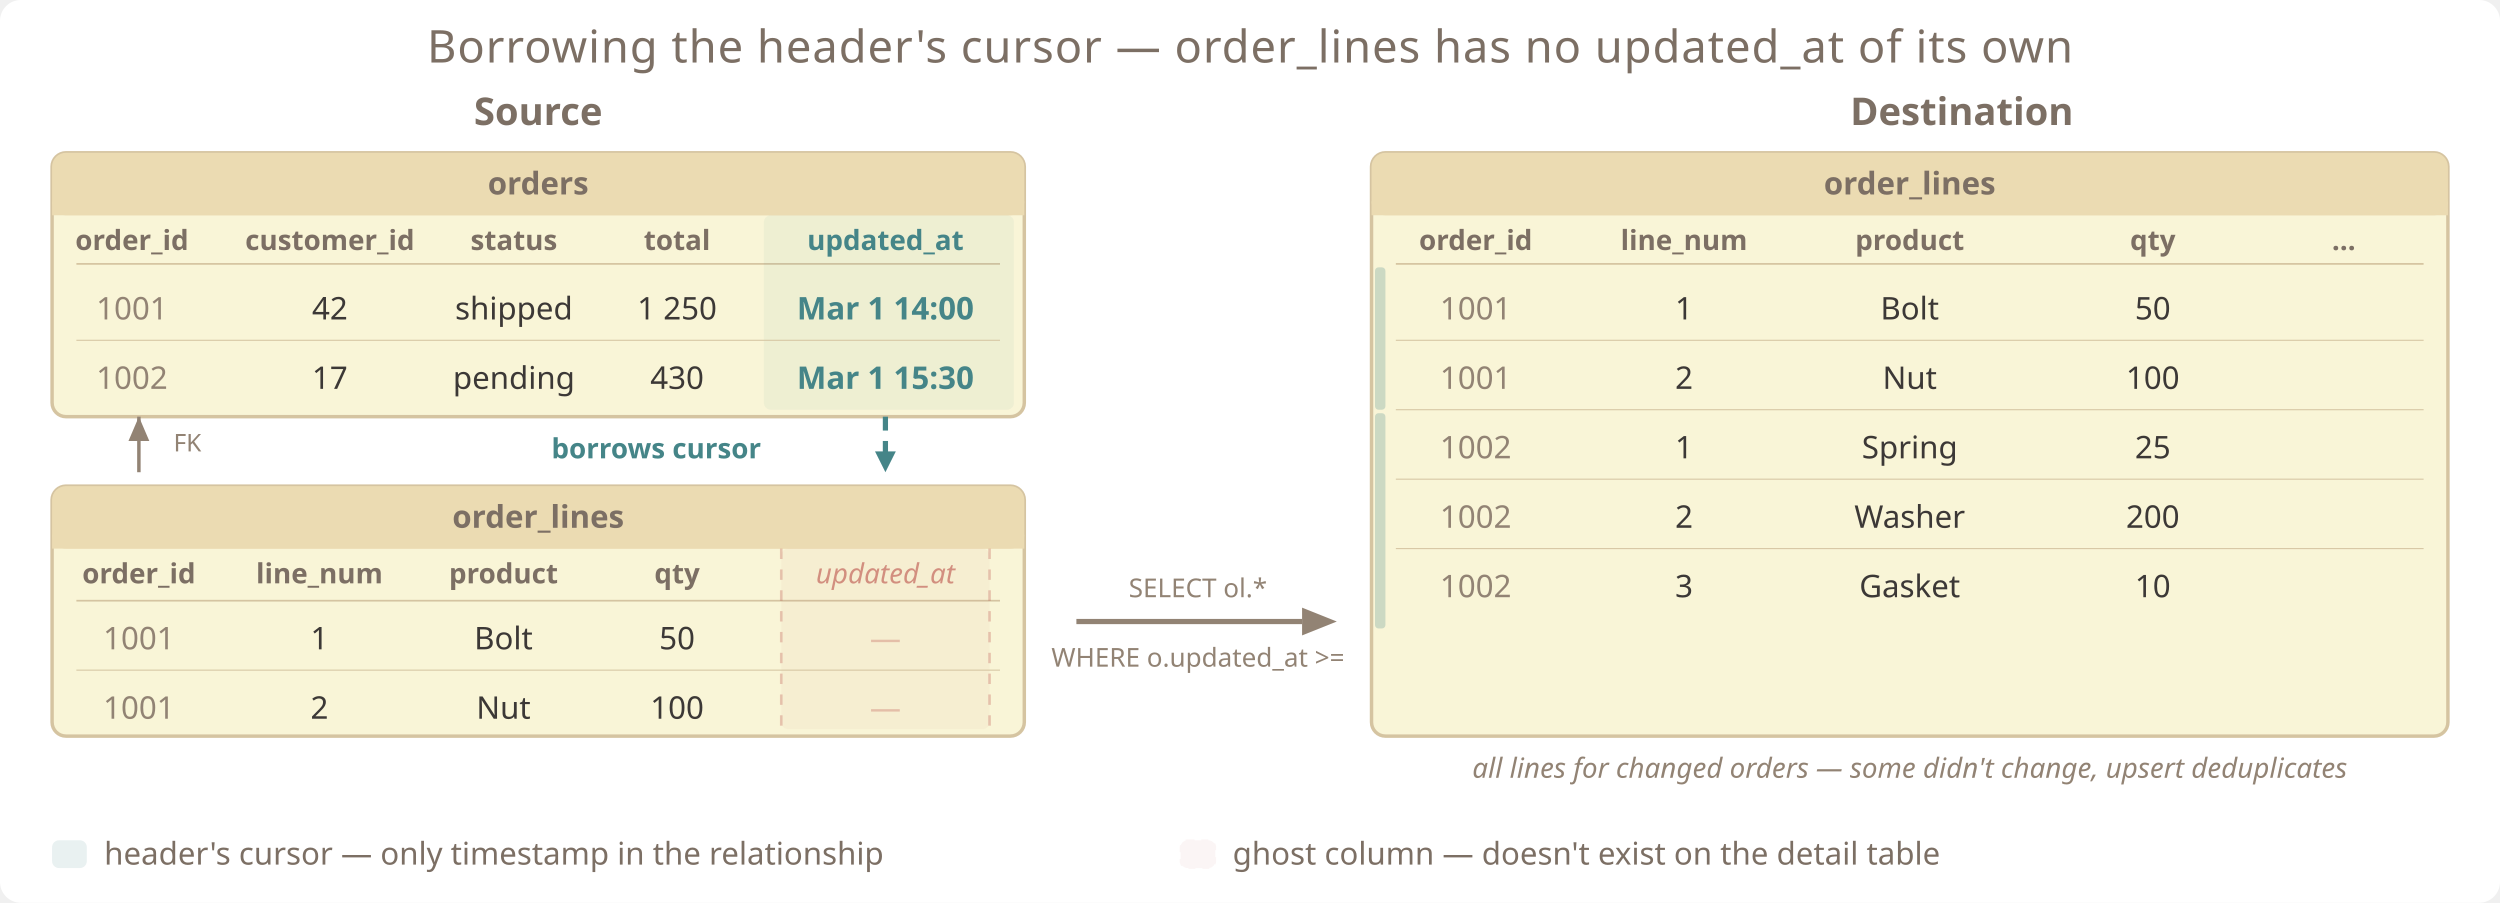
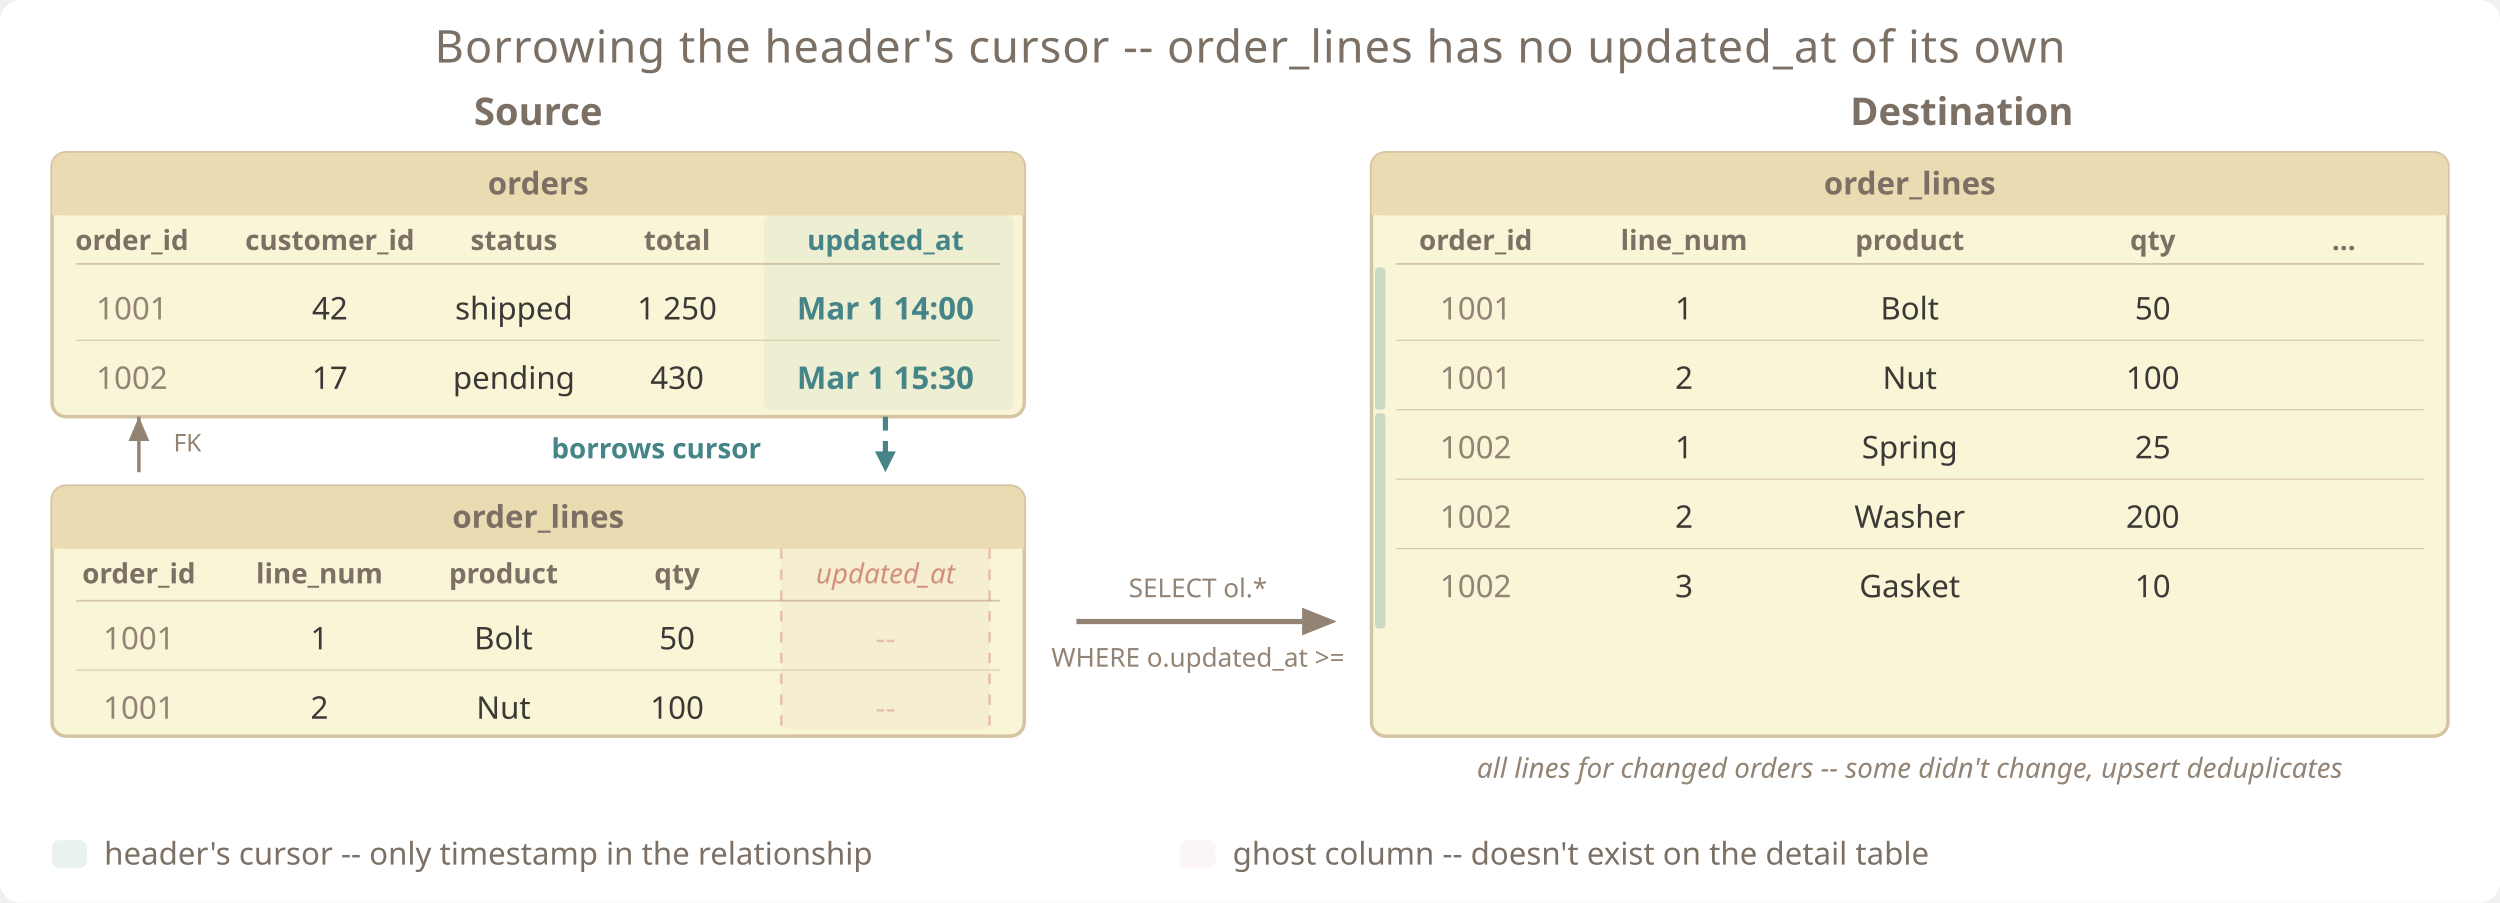
<svg xmlns="http://www.w3.org/2000/svg" width="720" height="260" viewBox="0 0 720 260">
  <rect x="0" y="0" width="720" height="260" fill="#ffffff" rx="6" />
-   <text x="360" y="18" text-anchor="middle" fill="#7c6f64" font-family="'Segoe UI', system-ui, sans-serif" font-size="13" letter-spacing="0.3">Borrowing the header's cursor — order_lines has no updated_at of its own</text>
+   <text x="360" y="18" text-anchor="middle" fill="#7c6f64" font-family="'Segoe UI', system-ui, sans-serif" font-size="13" letter-spacing="0.3">Borrowing the header's cursor -- order_lines has no updated_at of its own</text>
  <text x="155" y="36" text-anchor="middle" fill="#7c6f64" font-family="'Segoe UI', system-ui, sans-serif" font-size="11" font-weight="600">Source</text>
  <text x="565" y="36" text-anchor="middle" fill="#7c6f64" font-family="'Segoe UI', system-ui, sans-serif" font-size="11" font-weight="600">Destination</text>
  <rect x="15" y="44" width="280" height="76" fill="#f9f5d7" stroke="#d5c4a1" stroke-width="1" rx="4" />
  <rect x="15" y="44" width="280" height="18" fill="#ebdbb2" rx="4" />
  <rect x="15" y="58" width="280" height="4" fill="#ebdbb2" />
  <text x="155" y="56" text-anchor="middle" fill="#7c6f64" font-family="'Segoe UI', system-ui, sans-serif" font-size="9" font-weight="600">orders</text>
  <text x="38" y="72" text-anchor="middle" fill="#7c6f64" font-family="'Segoe UI', system-ui, sans-serif" font-size="8" font-weight="600">order_id</text>
  <text x="95" y="72" text-anchor="middle" fill="#7c6f64" font-family="'Segoe UI', system-ui, sans-serif" font-size="8" font-weight="600">customer_id</text>
  <text x="148" y="72" text-anchor="middle" fill="#7c6f64" font-family="'Segoe UI', system-ui, sans-serif" font-size="8" font-weight="600">status</text>
  <text x="195" y="72" text-anchor="middle" fill="#7c6f64" font-family="'Segoe UI', system-ui, sans-serif" font-size="8" font-weight="600">total</text>
  <text x="255" y="72" text-anchor="middle" fill="#458588" font-family="'Segoe UI', system-ui, sans-serif" font-size="8" font-weight="600">updated_at</text>
  <line x1="22" y1="76" x2="288" y2="76" stroke="#d5c4a1" stroke-width="0.5" />
  <rect x="220" y="62" width="72" height="56" fill="#458588" opacity="0.06" rx="2" />
  <text x="38" y="92" text-anchor="middle" fill="#928374" font-family="'Segoe UI', system-ui, sans-serif" font-size="9">1001</text>
  <text x="95" y="92" text-anchor="middle" fill="#3c3836" font-family="'Segoe UI', system-ui, sans-serif" font-size="9">42</text>
  <text x="148" y="92" text-anchor="middle" fill="#3c3836" font-family="'Segoe UI', system-ui, sans-serif" font-size="9">shipped</text>
  <text x="195" y="92" text-anchor="middle" fill="#3c3836" font-family="'Segoe UI', system-ui, sans-serif" font-size="9">1 250</text>
  <text x="255" y="92" text-anchor="middle" fill="#458588" font-family="'Segoe UI', system-ui, sans-serif" font-size="9" font-weight="600">Mar 1 14:00</text>
  <line x1="22" y1="98" x2="288" y2="98" stroke="#d5c4a1" stroke-width="0.3" />
  <text x="38" y="112" text-anchor="middle" fill="#928374" font-family="'Segoe UI', system-ui, sans-serif" font-size="9">1002</text>
  <text x="95" y="112" text-anchor="middle" fill="#3c3836" font-family="'Segoe UI', system-ui, sans-serif" font-size="9">17</text>
  <text x="148" y="112" text-anchor="middle" fill="#3c3836" font-family="'Segoe UI', system-ui, sans-serif" font-size="9">pending</text>
  <text x="195" y="112" text-anchor="middle" fill="#3c3836" font-family="'Segoe UI', system-ui, sans-serif" font-size="9">430</text>
  <text x="255" y="112" text-anchor="middle" fill="#458588" font-family="'Segoe UI', system-ui, sans-serif" font-size="9" font-weight="600">Mar 1 15:30</text>
  <line x1="255" y1="120" x2="255" y2="132" stroke="#458588" stroke-width="1.5" stroke-dasharray="4,3" />
  <polygon points="252,130 255,136 258,130" fill="#458588" />
  <rect x="155" y="123" width="68" height="12" fill="#ffffff" rx="2" />
  <text x="189" y="132" text-anchor="middle" fill="#458588" font-family="'Segoe UI', system-ui, sans-serif" font-size="8" font-weight="600">borrows cursor</text>
  <line x1="40" y1="120" x2="40" y2="136" stroke="#928374" stroke-width="1" />
  <polygon points="37,127 40,120 43,127" fill="#928374" />
  <text x="50" y="130" fill="#928374" font-family="'Segoe UI', system-ui, sans-serif" font-size="7">FK</text>
  <rect x="15" y="140" width="280" height="72" fill="#f9f5d7" stroke="#d5c4a1" stroke-width="1" rx="4" />
  <rect x="15" y="140" width="280" height="18" fill="#ebdbb2" rx="4" />
  <rect x="15" y="154" width="280" height="4" fill="#ebdbb2" />
  <text x="155" y="152" text-anchor="middle" fill="#7c6f64" font-family="'Segoe UI', system-ui, sans-serif" font-size="9" font-weight="600">order_lines</text>
  <text x="40" y="168" text-anchor="middle" fill="#7c6f64" font-family="'Segoe UI', system-ui, sans-serif" font-size="8" font-weight="600">order_id</text>
  <text x="92" y="168" text-anchor="middle" fill="#7c6f64" font-family="'Segoe UI', system-ui, sans-serif" font-size="8" font-weight="600">line_num</text>
  <text x="145" y="168" text-anchor="middle" fill="#7c6f64" font-family="'Segoe UI', system-ui, sans-serif" font-size="8" font-weight="600">product</text>
  <text x="195" y="168" text-anchor="middle" fill="#7c6f64" font-family="'Segoe UI', system-ui, sans-serif" font-size="8" font-weight="600">qty</text>
  <text x="255" y="168" text-anchor="middle" fill="#9d0006" font-family="'Segoe UI', system-ui, sans-serif" font-size="8" font-style="italic" opacity="0.4">updated_at</text>
  <line x1="22" y1="173" x2="288" y2="173" stroke="#d5c4a1" stroke-width="0.5" />
  <rect x="225" y="158" width="60" height="52" fill="#9d0006" opacity="0.03" rx="2" />
  <line x1="225" y1="158" x2="225" y2="210" stroke="#9d0006" stroke-width="0.75" stroke-dasharray="3,3" opacity="0.2" />
  <line x1="285" y1="158" x2="285" y2="210" stroke="#9d0006" stroke-width="0.75" stroke-dasharray="3,3" opacity="0.2" />
  <text x="40" y="187" text-anchor="middle" fill="#928374" font-family="'Segoe UI', system-ui, sans-serif" font-size="9">1001</text>
  <text x="92" y="187" text-anchor="middle" fill="#3c3836" font-family="'Segoe UI', system-ui, sans-serif" font-size="9">1</text>
  <text x="145" y="187" text-anchor="middle" fill="#3c3836" font-family="'Segoe UI', system-ui, sans-serif" font-size="9">Bolt</text>
  <text x="195" y="187" text-anchor="middle" fill="#3c3836" font-family="'Segoe UI', system-ui, sans-serif" font-size="9">50</text>
-   <text x="255" y="187" text-anchor="middle" fill="#9d0006" font-family="'Segoe UI', system-ui, sans-serif" font-size="9" opacity="0.2">—</text>
+   <text x="255" y="187" text-anchor="middle" fill="#9d0006" font-family="'Segoe UI', system-ui, sans-serif" font-size="9" opacity="0.2">--</text>
  <line x1="22" y1="193" x2="288" y2="193" stroke="#d5c4a1" stroke-width="0.3" />
  <text x="40" y="207" text-anchor="middle" fill="#928374" font-family="'Segoe UI', system-ui, sans-serif" font-size="9">1001</text>
  <text x="92" y="207" text-anchor="middle" fill="#3c3836" font-family="'Segoe UI', system-ui, sans-serif" font-size="9">2</text>
  <text x="145" y="207" text-anchor="middle" fill="#3c3836" font-family="'Segoe UI', system-ui, sans-serif" font-size="9">Nut</text>
  <text x="195" y="207" text-anchor="middle" fill="#3c3836" font-family="'Segoe UI', system-ui, sans-serif" font-size="9">100</text>
-   <text x="255" y="207" text-anchor="middle" fill="#9d0006" font-family="'Segoe UI', system-ui, sans-serif" font-size="9" opacity="0.2">—</text>
+   <text x="255" y="207" text-anchor="middle" fill="#9d0006" font-family="'Segoe UI', system-ui, sans-serif" font-size="9" opacity="0.2">--</text>
  <text x="345" y="172" text-anchor="middle" fill="#928374" font-family="'Segoe UI', system-ui, sans-serif" font-size="7.5">SELECT ol.*</text>
  <line x1="310" y1="179" x2="375" y2="179" stroke="#928374" stroke-width="1.5" />
  <polygon points="375,175 385,179 375,183" fill="#928374" />
  <text x="345" y="192" text-anchor="middle" fill="#928374" font-family="'Segoe UI', system-ui, sans-serif" font-size="7.5">WHERE o.updated_at &gt;=</text>
  <rect x="395" y="44" width="310" height="168" fill="#f9f5d7" stroke="#d5c4a1" stroke-width="1" rx="4" />
  <rect x="395" y="44" width="310" height="18" fill="#ebdbb2" rx="4" />
  <rect x="395" y="58" width="310" height="4" fill="#ebdbb2" />
  <text x="550" y="56" text-anchor="middle" fill="#7c6f64" font-family="'Segoe UI', system-ui, sans-serif" font-size="9" font-weight="600">order_lines</text>
  <text x="425" y="72" text-anchor="middle" fill="#7c6f64" font-family="'Segoe UI', system-ui, sans-serif" font-size="8" font-weight="600">order_id</text>
  <text x="485" y="72" text-anchor="middle" fill="#7c6f64" font-family="'Segoe UI', system-ui, sans-serif" font-size="8" font-weight="600">line_num</text>
  <text x="550" y="72" text-anchor="middle" fill="#7c6f64" font-family="'Segoe UI', system-ui, sans-serif" font-size="8" font-weight="600">product</text>
  <text x="620" y="72" text-anchor="middle" fill="#7c6f64" font-family="'Segoe UI', system-ui, sans-serif" font-size="8" font-weight="600">qty</text>
  <text x="675" y="72" text-anchor="middle" fill="#7c6f64" font-family="'Segoe UI', system-ui, sans-serif" font-size="8" font-weight="600">…</text>
  <line x1="402" y1="76" x2="698" y2="76" stroke="#d5c4a1" stroke-width="0.5" />
  <rect x="396" y="77" width="3" height="41" fill="#458588" opacity="0.25" rx="1" />
  <text x="425" y="92" text-anchor="middle" fill="#928374" font-family="'Segoe UI', system-ui, sans-serif" font-size="9">1001</text>
  <text x="485" y="92" text-anchor="middle" fill="#3c3836" font-family="'Segoe UI', system-ui, sans-serif" font-size="9">1</text>
  <text x="550" y="92" text-anchor="middle" fill="#3c3836" font-family="'Segoe UI', system-ui, sans-serif" font-size="9">Bolt</text>
  <text x="620" y="92" text-anchor="middle" fill="#3c3836" font-family="'Segoe UI', system-ui, sans-serif" font-size="9">50</text>
  <line x1="402" y1="98" x2="698" y2="98" stroke="#d5c4a1" stroke-width="0.3" />
  <text x="425" y="112" text-anchor="middle" fill="#928374" font-family="'Segoe UI', system-ui, sans-serif" font-size="9">1001</text>
  <text x="485" y="112" text-anchor="middle" fill="#3c3836" font-family="'Segoe UI', system-ui, sans-serif" font-size="9">2</text>
  <text x="550" y="112" text-anchor="middle" fill="#3c3836" font-family="'Segoe UI', system-ui, sans-serif" font-size="9">Nut</text>
  <text x="620" y="112" text-anchor="middle" fill="#3c3836" font-family="'Segoe UI', system-ui, sans-serif" font-size="9">100</text>
  <line x1="402" y1="118" x2="698" y2="118" stroke="#d5c4a1" stroke-width="0.3" />
  <rect x="396" y="119" width="3" height="62" fill="#458588" opacity="0.25" rx="1" />
  <text x="425" y="132" text-anchor="middle" fill="#928374" font-family="'Segoe UI', system-ui, sans-serif" font-size="9">1002</text>
  <text x="485" y="132" text-anchor="middle" fill="#3c3836" font-family="'Segoe UI', system-ui, sans-serif" font-size="9">1</text>
  <text x="550" y="132" text-anchor="middle" fill="#3c3836" font-family="'Segoe UI', system-ui, sans-serif" font-size="9">Spring</text>
  <text x="620" y="132" text-anchor="middle" fill="#3c3836" font-family="'Segoe UI', system-ui, sans-serif" font-size="9">25</text>
  <line x1="402" y1="138" x2="698" y2="138" stroke="#d5c4a1" stroke-width="0.3" />
  <text x="425" y="152" text-anchor="middle" fill="#928374" font-family="'Segoe UI', system-ui, sans-serif" font-size="9">1002</text>
  <text x="485" y="152" text-anchor="middle" fill="#3c3836" font-family="'Segoe UI', system-ui, sans-serif" font-size="9">2</text>
  <text x="550" y="152" text-anchor="middle" fill="#3c3836" font-family="'Segoe UI', system-ui, sans-serif" font-size="9">Washer</text>
  <text x="620" y="152" text-anchor="middle" fill="#3c3836" font-family="'Segoe UI', system-ui, sans-serif" font-size="9">200</text>
  <line x1="402" y1="158" x2="698" y2="158" stroke="#d5c4a1" stroke-width="0.3" />
  <text x="425" y="172" text-anchor="middle" fill="#928374" font-family="'Segoe UI', system-ui, sans-serif" font-size="9">1002</text>
  <text x="485" y="172" text-anchor="middle" fill="#3c3836" font-family="'Segoe UI', system-ui, sans-serif" font-size="9">3</text>
  <text x="550" y="172" text-anchor="middle" fill="#3c3836" font-family="'Segoe UI', system-ui, sans-serif" font-size="9">Gasket</text>
  <text x="620" y="172" text-anchor="middle" fill="#3c3836" font-family="'Segoe UI', system-ui, sans-serif" font-size="9">10</text>
-   <text x="550" y="224" text-anchor="middle" fill="#928374" font-family="'Segoe UI', system-ui, sans-serif" font-size="8" font-style="italic">all lines for changed orders — some didn't change, upsert deduplicates</text>
+   <text x="550" y="224" text-anchor="middle" fill="#928374" font-family="'Segoe UI', system-ui, sans-serif" font-size="8" font-style="italic">all lines for changed orders -- some didn't change, upsert deduplicates</text>
  <rect x="15" y="242" width="10" height="8" fill="#458588" opacity="0.12" rx="2" />
-   <text x="30" y="249" fill="#7c6f64" font-family="'Segoe UI', system-ui, sans-serif" font-size="9">header's cursor — only timestamp in the relationship</text>
+   <text x="30" y="249" fill="#7c6f64" font-family="'Segoe UI', system-ui, sans-serif" font-size="9">header's cursor -- only timestamp in the relationship</text>
  <rect x="340" y="242" width="10" height="8" fill="#9d0006" opacity="0.04" rx="2" stroke="#9d0006" stroke-width="0.5" stroke-dasharray="2,2" />
-   <text x="355" y="249" fill="#7c6f64" font-family="'Segoe UI', system-ui, sans-serif" font-size="9">ghost column — doesn't exist on the detail table</text>
+   <text x="355" y="249" fill="#7c6f64" font-family="'Segoe UI', system-ui, sans-serif" font-size="9">ghost column -- doesn't exist on the detail table</text>
</svg>
